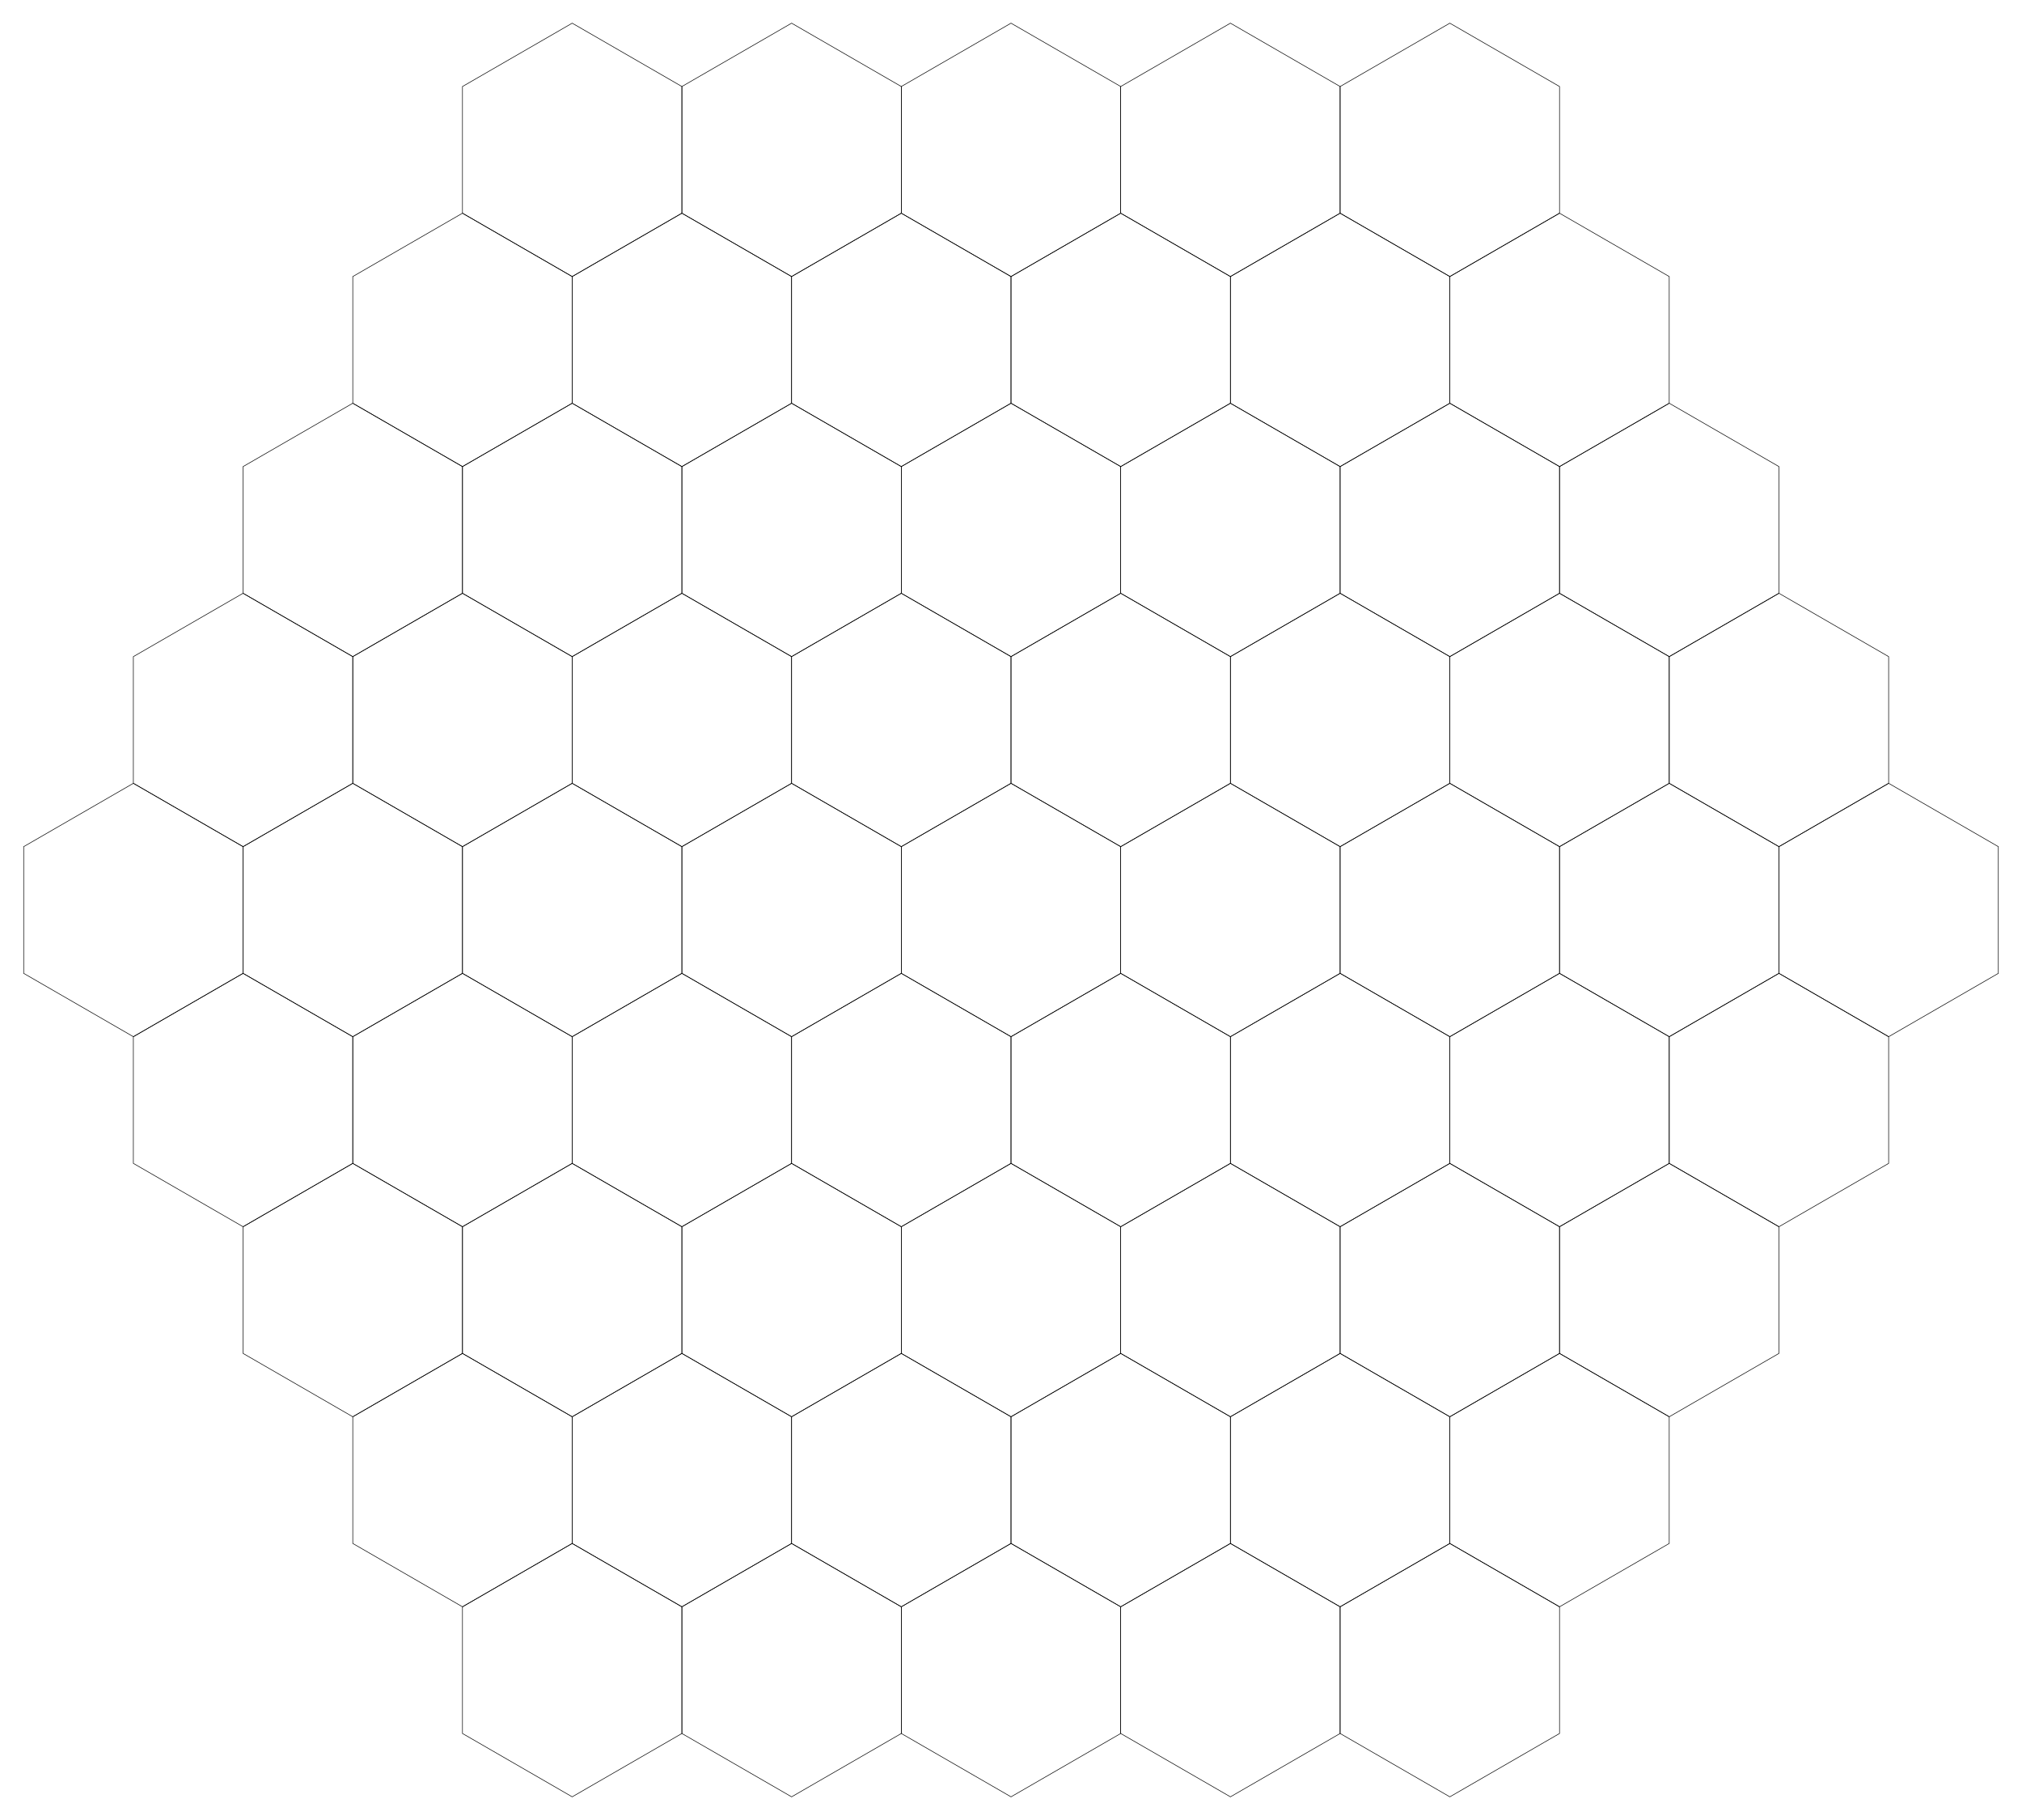
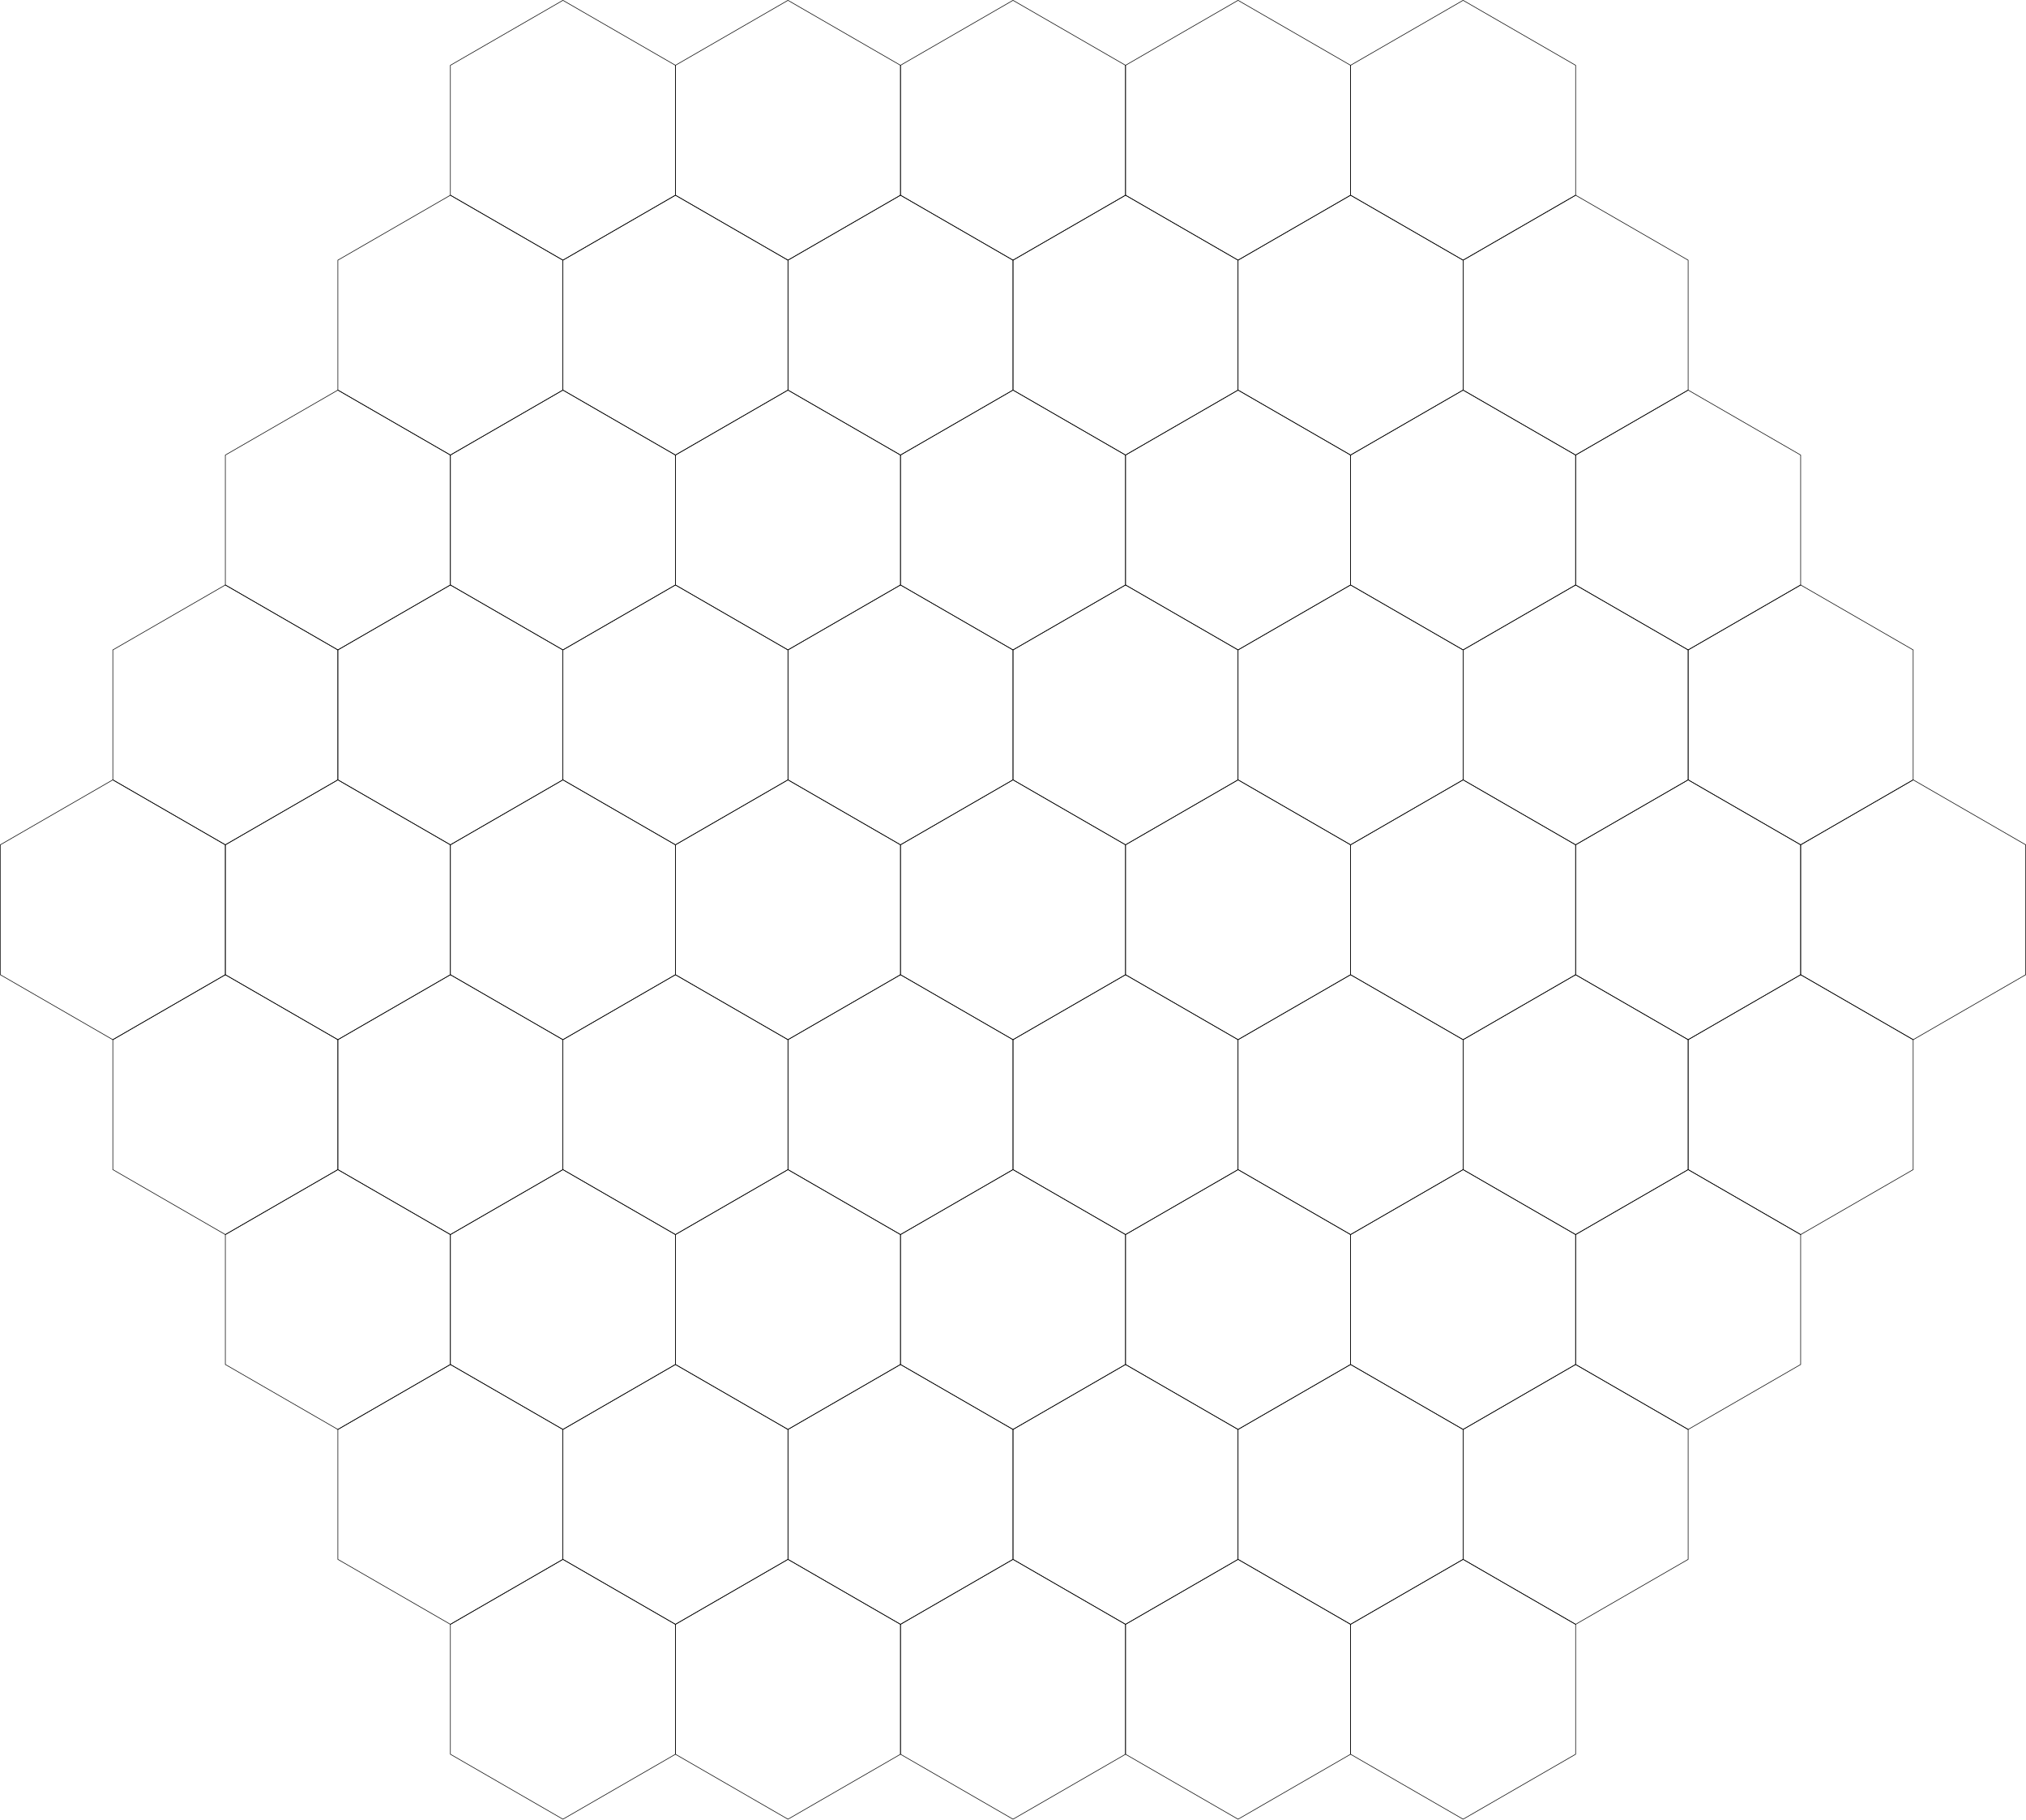
- <svg xmlns="http://www.w3.org/2000/svg" width="1000" height="900" viewBox="0 0 264.583 238.125" version="1.1" id="svg22">
+ <svg xmlns="http://www.w3.org/2000/svg" width="976.881" height="877.409" viewBox="0 0 258.466 232.148" version="1.1" id="svg22">
  <defs id="defs16" />
-   <g id="layer1" transform="matrix(0.3931581,0,0,0.3931581,45.30385,-19.14335)">
+   <g id="layer1" transform="matrix(0.3931581,0,0,0.3931581,42.24535,-22.13197)">
    <path id="A1" d="m 117.365,98.562 -21.08,36.512 H 54.124 L 33.044,98.562 54.124,62.05 l 42.161,0 z" style="fill:none;stroke:#000000;stroke-width:0.189" class="earth 2-iron" transform="rotate(90,75.20467,98.5625)" />
    <path id="A2" d="m 180.607,135.075 -21.08,36.512 h -42.161 l -21.08,-36.512 21.08,-36.512 42.161,0 z" style="fill:none;stroke:#000000;stroke-width:0.189" transform="rotate(90,161.5938,121.7104)" class="ocean 2-iron" />
    <path id="A3" d="M 117.365,171.587 96.285,208.1 H 54.124 l -21.08,-36.512 21.08,-36.512 42.161,0 z" style="fill:none;stroke:#000000;stroke-width:0.189" transform="rotate(90,184.7417,208.0995)" class="earth" />
    <path id="A4" d="M 117.365,171.587 96.285,208.1 H 54.124 l -21.08,-36.512 21.08,-36.512 42.161,0 z" style="fill:none;stroke:#000000;stroke-width:0.189" transform="rotate(90,221.254,244.6118)" class="ocean 1-card" />
    <path id="A5" d="M 117.365,171.587 96.285,208.1 H 54.124 l -21.08,-36.512 21.08,-36.512 42.161,0 z" style="fill:none;stroke:#000000;stroke-width:0.189" transform="rotate(90,257.7663,281.1242)" class="ocean" />
    <path id="B1" d="m 117.365,98.562 -21.08,36.512 H 54.124 L 33.044,98.562 54.124,62.05 l 42.161,0 z" style="fill:none;stroke:#000000;stroke-width:0.189" transform="rotate(90,25.32789,111.9269)" class="earth" />
    <path id="B2" d="m 180.607,135.075 -21.08,36.512 h -42.161 l -21.08,-36.512 21.08,-36.512 42.161,0 z" style="fill:none;stroke:#000000;stroke-width:0.189" transform="rotate(90,111.717,135.0748)" class="earth 1-iron tharsis-tholus" />
    <path id="B3" d="M 117.365,171.587 96.285,208.1 H 54.124 l -21.08,-36.512 21.08,-36.512 42.161,0 z" style="fill:none;stroke:#000000;stroke-width:0.189" transform="rotate(90,134.8649,221.464)" class="earth" />
    <path id="B4" d="M 117.365,171.587 96.285,208.1 H 54.124 l -21.08,-36.512 21.08,-36.512 42.161,0 z" style="fill:none;stroke:#000000;stroke-width:0.189" transform="rotate(90,171.3772,257.9763)" class="earth" />
    <path id="B5" d="M 117.365,171.587 96.285,208.1 H 54.124 l -21.08,-36.512 21.08,-36.512 42.161,0 z" style="fill:none;stroke:#000000;stroke-width:0.189" transform="rotate(90,207.8896,294.4886)" class="earth" />
    <path id="B6" d="M 117.365,171.587 96.285,208.1 H 54.124 l -21.08,-36.512 21.08,-36.512 42.161,0 z" style="fill:none;stroke:#000000;stroke-width:0.189" transform="rotate(90,244.4019,331.0009)" class="ocean 2-card" />
    <path id="C1" d="m 117.365,98.562 -21.08,36.512 H 54.124 L 33.044,98.562 54.124,62.05 l 42.161,0 z" style="fill:none;stroke:#000000;stroke-width:0.189" transform="rotate(90,-24.54887,125.2914)" class="earth 1-card ascraeus-mons" />
    <path id="C2" d="m 180.607,135.075 -21.08,36.512 h -42.161 l -21.08,-36.512 21.08,-36.512 42.161,0 z" style="fill:none;stroke:#000000;stroke-width:0.189" transform="rotate(90,61.84023,148.4393)" class="earth" />
    <path id="C3" d="M 117.365,171.587 96.285,208.1 H 54.124 l -21.08,-36.512 21.08,-36.512 42.161,0 z" style="fill:none;stroke:#000000;stroke-width:0.189" transform="rotate(90,84.98813,234.8284)" class="earth" />
    <path id="C4" d="M 117.365,171.587 96.285,208.1 H 54.124 l -21.08,-36.512 21.08,-36.512 42.161,0 z" style="fill:none;stroke:#000000;stroke-width:0.189" transform="rotate(90,121.5005,271.3407)" class="earth" />
    <path id="C5" d="M 117.365,171.587 96.285,208.1 H 54.124 l -21.08,-36.512 21.08,-36.512 42.161,0 z" style="fill:none;stroke:#000000;stroke-width:0.189" transform="rotate(90,158.0128,307.8531)" class="earth" />
    <path id="C6" d="M 117.365,171.587 96.285,208.1 H 54.124 l -21.08,-36.512 21.08,-36.512 42.161,0 z" style="fill:none;stroke:#000000;stroke-width:0.189" transform="rotate(90,194.5251,344.3654)" class="earth" />
    <path id="C7" d="M 117.365,171.587 96.285,208.1 H 54.124 l -21.08,-36.512 21.08,-36.512 42.161,0 z" style="fill:none;stroke:#000000;stroke-width:0.189" transform="rotate(90,231.0375,380.8777)" class="earth 1-iron" />
    <path id="D1" d="m 117.365,98.562 -21.08,36.512 H 54.124 L 33.044,98.562 54.124,62.05 l 42.161,0 z" style="fill:none;stroke:#000000;stroke-width:0.189" transform="rotate(90,-74.42565,138.6558)" class="earth 1-plant 1-titanium pavonis-mons" />
    <path id="D2" d="m 180.607,135.075 -21.08,36.512 h -42.161 l -21.08,-36.512 21.08,-36.512 42.161,0 z" style="fill:none;stroke:#000000;stroke-width:0.189" transform="rotate(90,11.96345,161.8037)" class="earth 1-plant" />
    <path id="D3" d="M 117.365,171.587 96.285,208.1 H 54.124 l -21.08,-36.512 21.08,-36.512 42.161,0 z" style="fill:none;stroke:#000000;stroke-width:0.189" transform="rotate(90,35.11135,248.1928)" class="earth 1-plant" />
    <path id="D4" d="M 117.365,171.587 96.285,208.1 H 54.124 l -21.08,-36.512 21.08,-36.512 42.161,0 z" style="fill:none;stroke:#000000;stroke-width:0.189" transform="rotate(90,71.62368,284.7052)" class="earth 1-plant" />
    <path id="D5" d="M 117.365,171.587 96.285,208.1 H 54.124 l -21.08,-36.512 21.08,-36.512 42.161,0 z" style="fill:none;stroke:#000000;stroke-width:0.189" transform="rotate(90,108.136,321.2175)" class="earth 2-plant" />
    <path id="D6" d="m 117.365,98.562 -21.08,36.512 H 54.124 L 33.044,98.562 54.124,62.05 l 42.161,0 z" style="fill:none;stroke:#000000;stroke-width:0.189" transform="rotate(90,108.136,321.2175)" class="earth 1-plant" />
    <path id="D7" d="m 180.607,135.075 -21.08,36.512 h -42.161 l -21.08,-36.512 21.08,-36.512 42.161,0 z" style="fill:none;stroke:#000000;stroke-width:0.189" transform="rotate(90,194.5251,344.3654)" class="earth 1-plant" />
    <path id="D8" d="M 117.365,171.587 96.285,208.1 H 54.124 l -21.08,-36.512 21.08,-36.512 42.161,0 z" style="fill:none;stroke:#000000;stroke-width:0.189" transform="rotate(90,217.673,430.7545)" class="ocean 2-plant" />
    <path id="E1" d="m 117.365,98.562 -21.08,36.512 H 54.124 L 33.044,98.562 54.124,62.05 l 42.161,0 z" style="fill:none;stroke:#000000;stroke-width:0.189" transform="rotate(90,-124.3024,152.0203)" class="earth 2-plant arsia-mons" />
    <path id="E2" d="m 180.607,135.075 -21.08,36.512 h -42.161 l -21.08,-36.512 21.08,-36.512 42.161,0 z" style="fill:none;stroke:#000000;stroke-width:0.189" transform="rotate(90,-37.91333,175.1682)" class="earth 2-plant" />
    <path id="E3" d="M 117.365,171.587 96.285,208.1 H 54.124 l -21.08,-36.512 21.08,-36.512 42.161,0 z" style="fill:none;stroke:#000000;stroke-width:0.189" transform="rotate(90,-14.76543,261.5573)" class="earth 1-plant noctis-city" />
    <path id="E4" d="M 117.365,171.587 96.285,208.1 H 54.124 l -21.08,-36.512 21.08,-36.512 42.161,0 z" style="fill:none;stroke:#000000;stroke-width:0.189" transform="rotate(90,21.7469,298.0696)" class="ocean 2-plant" />
    <path id="E5" d="M 117.365,171.587 96.285,208.1 H 54.124 l -21.08,-36.512 21.08,-36.512 42.161,0 z" style="fill:none;stroke:#000000;stroke-width:0.189" transform="rotate(90,58.25923,334.5819)" class="ocean 2-plant" />
    <path id="E6" d="m 117.365,98.562 -21.08,36.512 H 54.124 L 33.044,98.562 54.124,62.05 l 42.161,0 z" style="fill:none;stroke:#000000;stroke-width:0.189" transform="rotate(90,58.25923,334.5819)" class="ocean 2-plant" />
    <path id="E7" d="m 180.607,135.075 -21.08,36.512 h -42.161 l -21.08,-36.512 21.08,-36.512 42.161,0 z" style="fill:none;stroke:#000000;stroke-width:0.189" transform="rotate(90,144.6483,357.7298)" class="earth 2-plant" />
    <path id="E8" d="M 117.365,171.587 96.285,208.1 H 54.124 l -21.08,-36.512 21.08,-36.512 42.161,0 z" style="fill:none;stroke:#000000;stroke-width:0.189" transform="rotate(90,167.7962,444.119)" class="earth 2-plant" />
    <path id="E9" d="M 117.365,171.587 96.285,208.1 H 54.124 l -21.08,-36.512 21.08,-36.512 42.161,0 z" style="fill:none;stroke:#000000;stroke-width:0.189" transform="rotate(90,204.3086,480.6313)" class="earth 2-plant" />
    <path id="F1" d="m 117.365,98.562 -21.08,36.512 H 54.124 L 33.044,98.562 54.124,62.05 l 42.161,0 z" style="fill:none;stroke:#000000;stroke-width:0.189" transform="rotate(90,-137.6669,201.8971)" class="earth 1-plant" />
    <path id="F2" d="m 180.607,135.075 -21.08,36.512 h -42.161 l -21.08,-36.512 21.08,-36.512 42.161,0 z" style="fill:none;stroke:#000000;stroke-width:0.189" transform="rotate(90,-51.27777,225.0449)" class="earth 2-plant" />
    <path id="F3" d="M 117.365,171.587 96.285,208.1 H 54.124 l -21.08,-36.512 21.08,-36.512 42.161,0 z" style="fill:none;stroke:#000000;stroke-width:0.189" transform="rotate(90,-28.12987,311.4341)" class="earth 1-plant" />
    <path id="F4" d="M 117.365,171.587 96.285,208.1 H 54.124 l -21.08,-36.512 21.08,-36.512 42.161,0 z" style="fill:none;stroke:#000000;stroke-width:0.189" transform="rotate(90,8.382457,347.9464)" class="earth 1-plant" />
    <path id="F5" d="M 117.365,171.587 96.285,208.1 H 54.124 l -21.08,-36.512 21.08,-36.512 42.161,0 z" style="fill:none;stroke:#000000;stroke-width:0.189" transform="rotate(90,44.89479,384.4587)" class="earth 1-plant" />
    <path id="F6" d="m 117.365,98.562 -21.08,36.512 H 54.124 L 33.044,98.562 54.124,62.05 l 42.161,0 z" style="fill:none;stroke:#000000;stroke-width:0.189" transform="rotate(90,44.89479,384.4587)" class="ocean 1-plant" />
    <path id="F7" d="m 180.607,135.075 -21.08,36.512 h -42.161 l -21.08,-36.512 21.08,-36.512 42.161,0 z" style="fill:none;stroke:#000000;stroke-width:0.189" transform="rotate(90,131.2839,407.6066)" class="ocean 1-plant" />
    <path id="F8" d="M 117.365,171.587 96.285,208.1 H 54.124 l -21.08,-36.512 21.08,-36.512 42.161,0 z" style="fill:none;stroke:#000000;stroke-width:0.189" transform="rotate(90,154.4318,493.9957)" class="ocean 1-plant" />
    <path id="G1" d="m 117.365,98.562 -21.08,36.512 H 54.124 L 33.044,98.562 54.124,62.05 l 42.161,0 z" style="fill:none;stroke:#000000;stroke-width:0.189" transform="rotate(90,-151.0313,251.7738)" class="earth" />
    <path id="G2" d="m 180.607,135.075 -21.08,36.512 h -42.161 l -21.08,-36.512 21.08,-36.512 42.161,0 z" style="fill:none;stroke:#000000;stroke-width:0.189" transform="rotate(90,-64.64222,274.9217)" class="earth" />
    <path id="G3" d="M 117.365,171.587 96.285,208.1 H 54.124 l -21.08,-36.512 21.08,-36.512 42.161,0 z" style="fill:none;stroke:#000000;stroke-width:0.189" transform="rotate(90,-41.49432,361.3108)" class="earth" />
    <path id="G4" d="M 117.365,171.587 96.285,208.1 H 54.124 l -21.08,-36.512 21.08,-36.512 42.161,0 z" style="fill:none;stroke:#000000;stroke-width:0.189" transform="rotate(90,-4.981986,397.8232)" class="earth" />
    <path id="G5" d="M 117.365,171.587 96.285,208.1 H 54.124 l -21.08,-36.512 21.08,-36.512 42.161,0 z" style="fill:none;stroke:#000000;stroke-width:0.189" transform="rotate(90,31.53034,434.3355)" class="earth" />
    <path id="G6" d="M 117.365,171.587 96.285,208.1 H 54.124 l -21.08,-36.512 21.08,-36.512 42.161,0 z" style="fill:none;stroke:#000000;stroke-width:0.189" transform="rotate(90,68.04268,470.8478)" class="earth 1-plant" />
    <path id="G7" d="M 117.365,171.587 96.285,208.1 H 54.124 l -21.08,-36.512 21.08,-36.512 42.161,0 z" style="fill:none;stroke:#000000;stroke-width:0.189" transform="rotate(90,104.555,507.3601)" class="earth" />
    <path id="H1" d="m 117.365,98.562 -21.08,36.512 H 54.124 L 33.044,98.562 54.124,62.05 l 42.161,0 z" style="fill:none;stroke:#000000;stroke-width:0.189" transform="rotate(90,-164.3958,301.6506)" class="earth 2-iron" />
    <path id="H2" d="m 180.607,135.075 -21.08,36.512 h -42.161 l -21.08,-36.512 21.08,-36.512 42.161,0 z" style="fill:none;stroke:#000000;stroke-width:0.189" transform="rotate(90,-78.00666,324.7985)" class="earth" />
    <path id="H3" d="M 117.365,171.587 96.285,208.1 H 54.124 l -21.08,-36.512 21.08,-36.512 42.161,0 z" style="fill:none;stroke:#000000;stroke-width:0.189" transform="rotate(90,-54.85876,411.1876)" class="earth" />
    <path id="H4" d="M 117.365,171.587 96.285,208.1 H 54.124 l -21.08,-36.512 21.08,-36.512 42.161,0 z" style="fill:none;stroke:#000000;stroke-width:0.189" transform="rotate(90,-18.34643,447.7)" class="earth 1-card" />
    <path id="H5" d="M 117.365,171.587 96.285,208.1 H 54.124 l -21.08,-36.512 21.08,-36.512 42.161,0 z" style="fill:none;stroke:#000000;stroke-width:0.189" transform="rotate(90,18.1659,484.2123)" class="earth" />
    <path id="H6" d="M 117.365,171.587 96.285,208.1 H 54.124 l -21.08,-36.512 21.08,-36.512 42.161,0 z" style="fill:none;stroke:#000000;stroke-width:0.189" transform="rotate(90,54.67824,520.7246)" class="earth 1-titanium" />
    <path id="I1" d="m 117.365,98.562 -21.08,36.512 H 54.124 L 33.044,98.562 54.124,62.05 l 42.161,0 z" style="fill:none;stroke:#000000;stroke-width:0.189" transform="rotate(90,-177.7602,351.5274)" class="earth 1-iron" />
    <path id="I2" d="m 180.607,135.075 -21.08,36.512 h -42.161 l -21.08,-36.512 21.08,-36.512 42.161,0 z" style="fill:none;stroke:#000000;stroke-width:0.189" transform="rotate(90,-91.3711,374.6753)" class="earth 2-iron" />
    <path id="I3" d="M 117.365,171.587 96.285,208.1 H 54.124 l -21.08,-36.512 21.08,-36.512 42.161,0 z" style="fill:none;stroke:#000000;stroke-width:0.189" transform="rotate(90,-68.2232,461.0644)" class="earth" />
    <path id="I4" d="M 117.365,171.587 96.285,208.1 H 54.124 l -21.08,-36.512 21.08,-36.512 42.161,0 z" style="fill:none;stroke:#000000;stroke-width:0.189" transform="rotate(90,-31.71087,497.5767)" class="earth" />
    <path id="I5" d="M 117.365,171.587 96.285,208.1 H 54.124 l -21.08,-36.512 21.08,-36.512 42.161,0 z" style="fill:none;stroke:#000000;stroke-width:0.189" transform="rotate(90,4.801466,534.0891)" class="ocean 2-titanium" />
  </g>
</svg>
